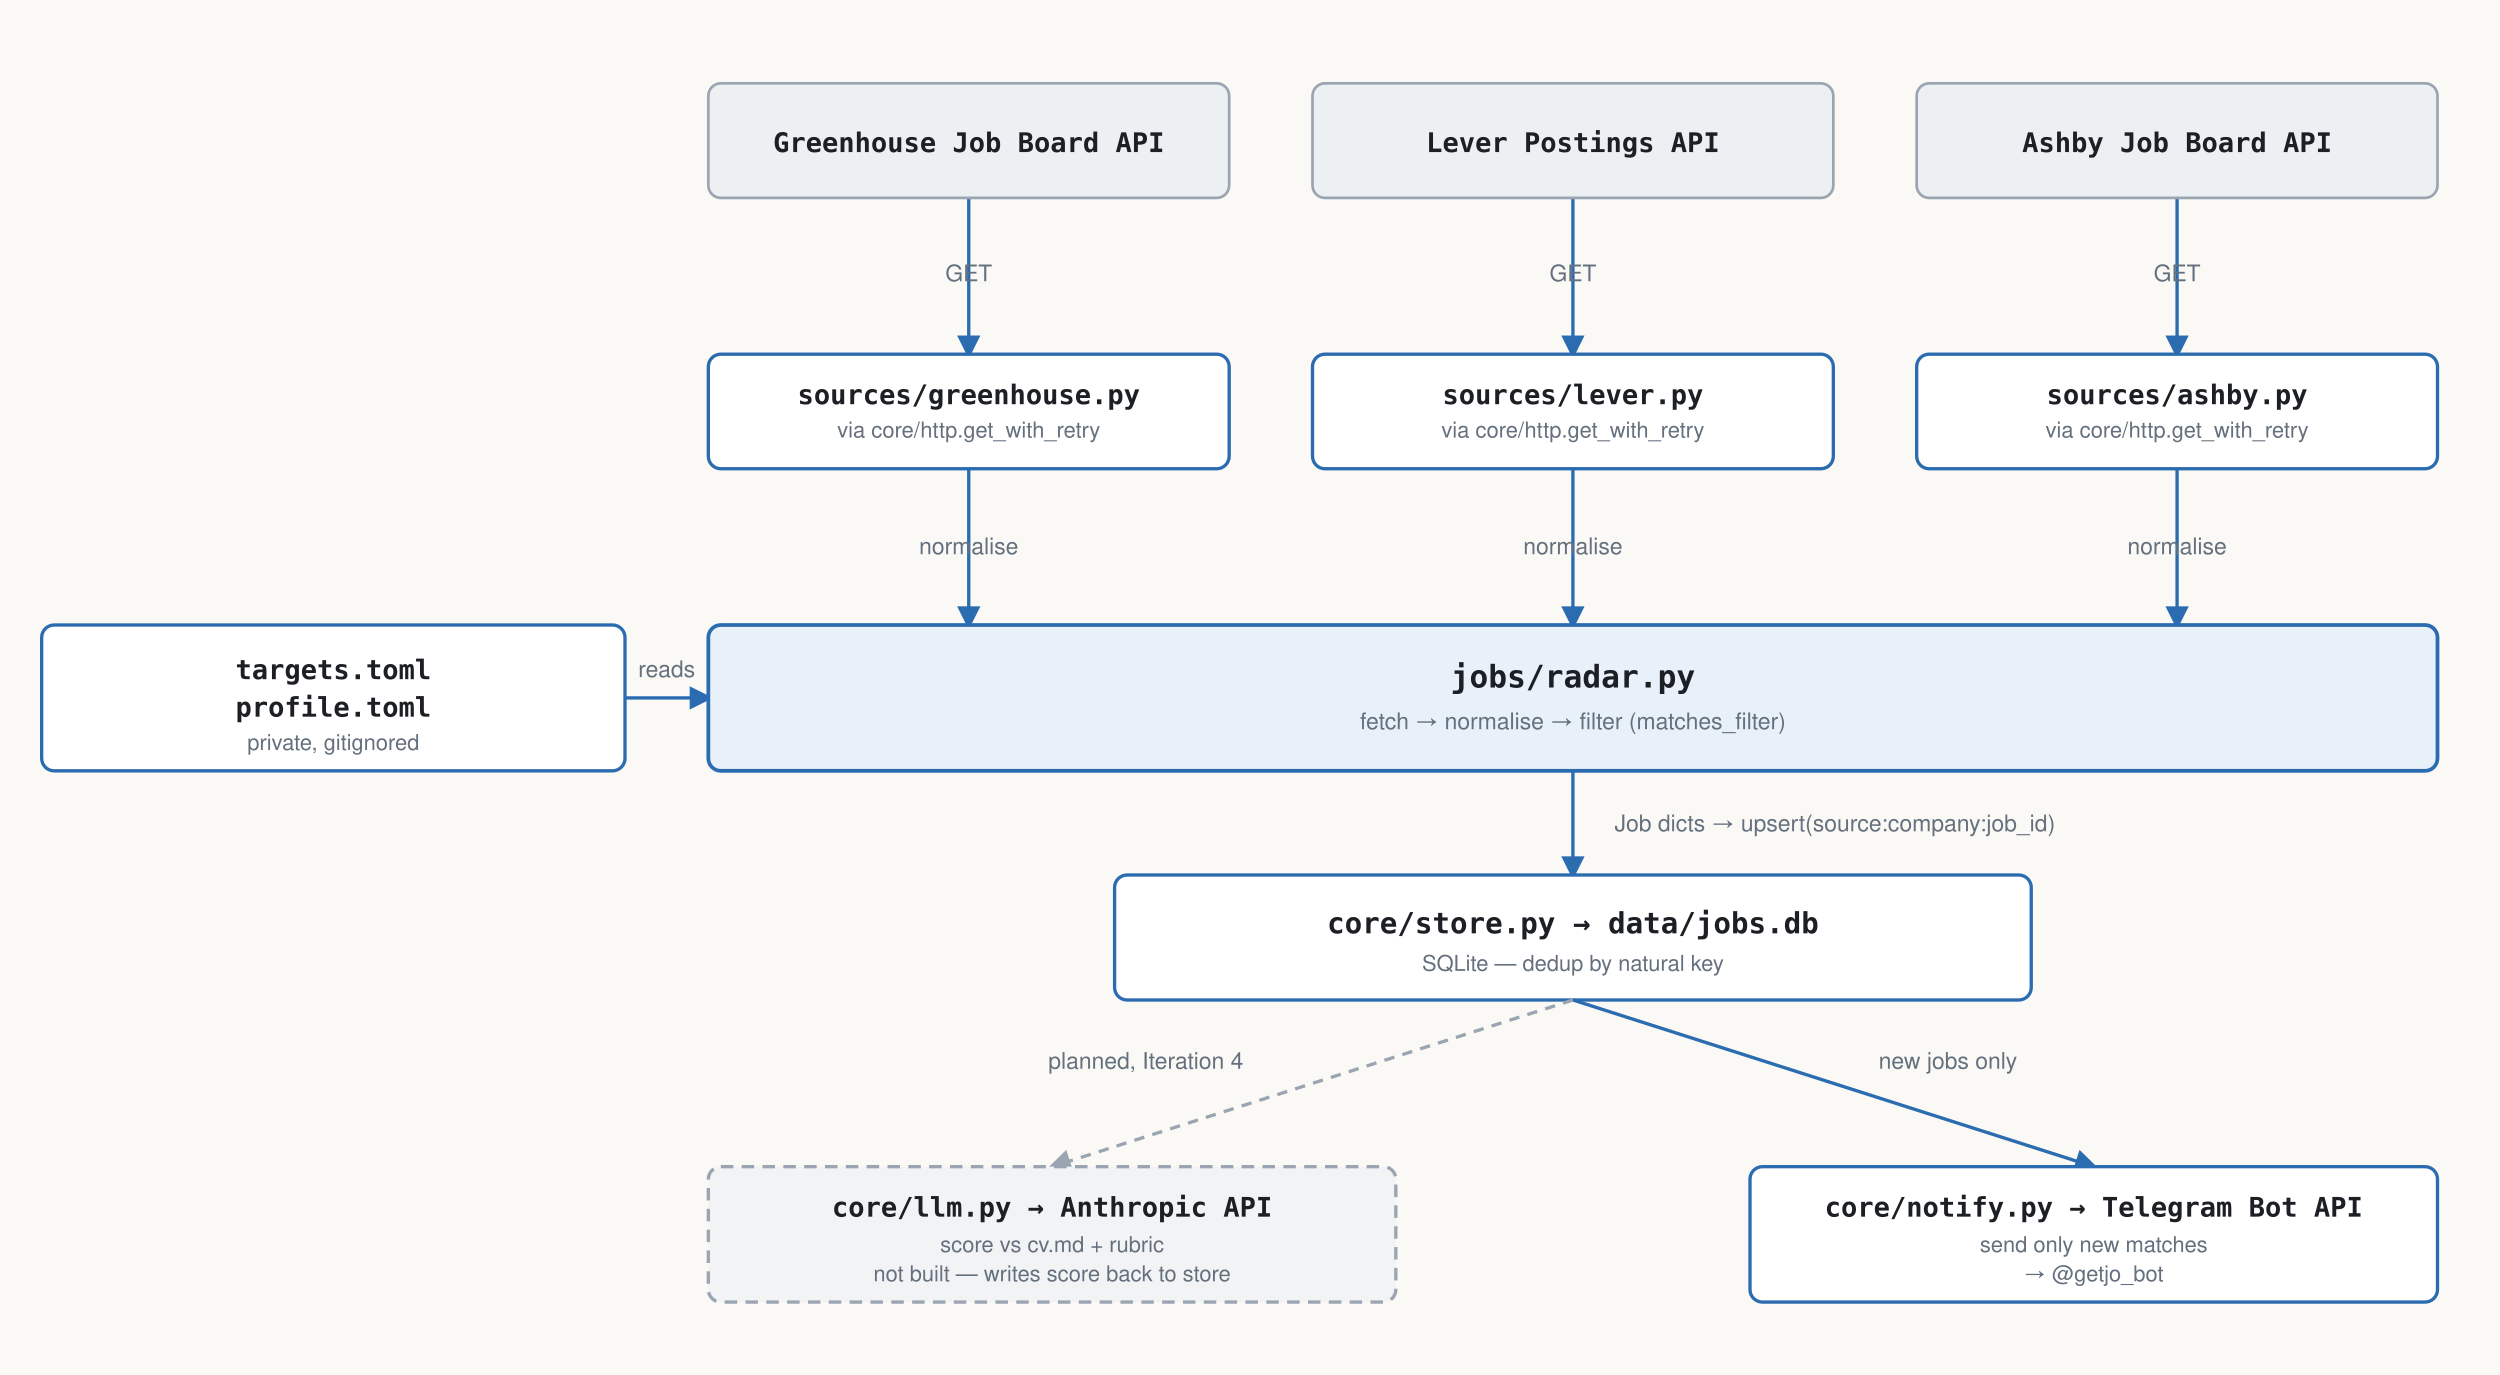
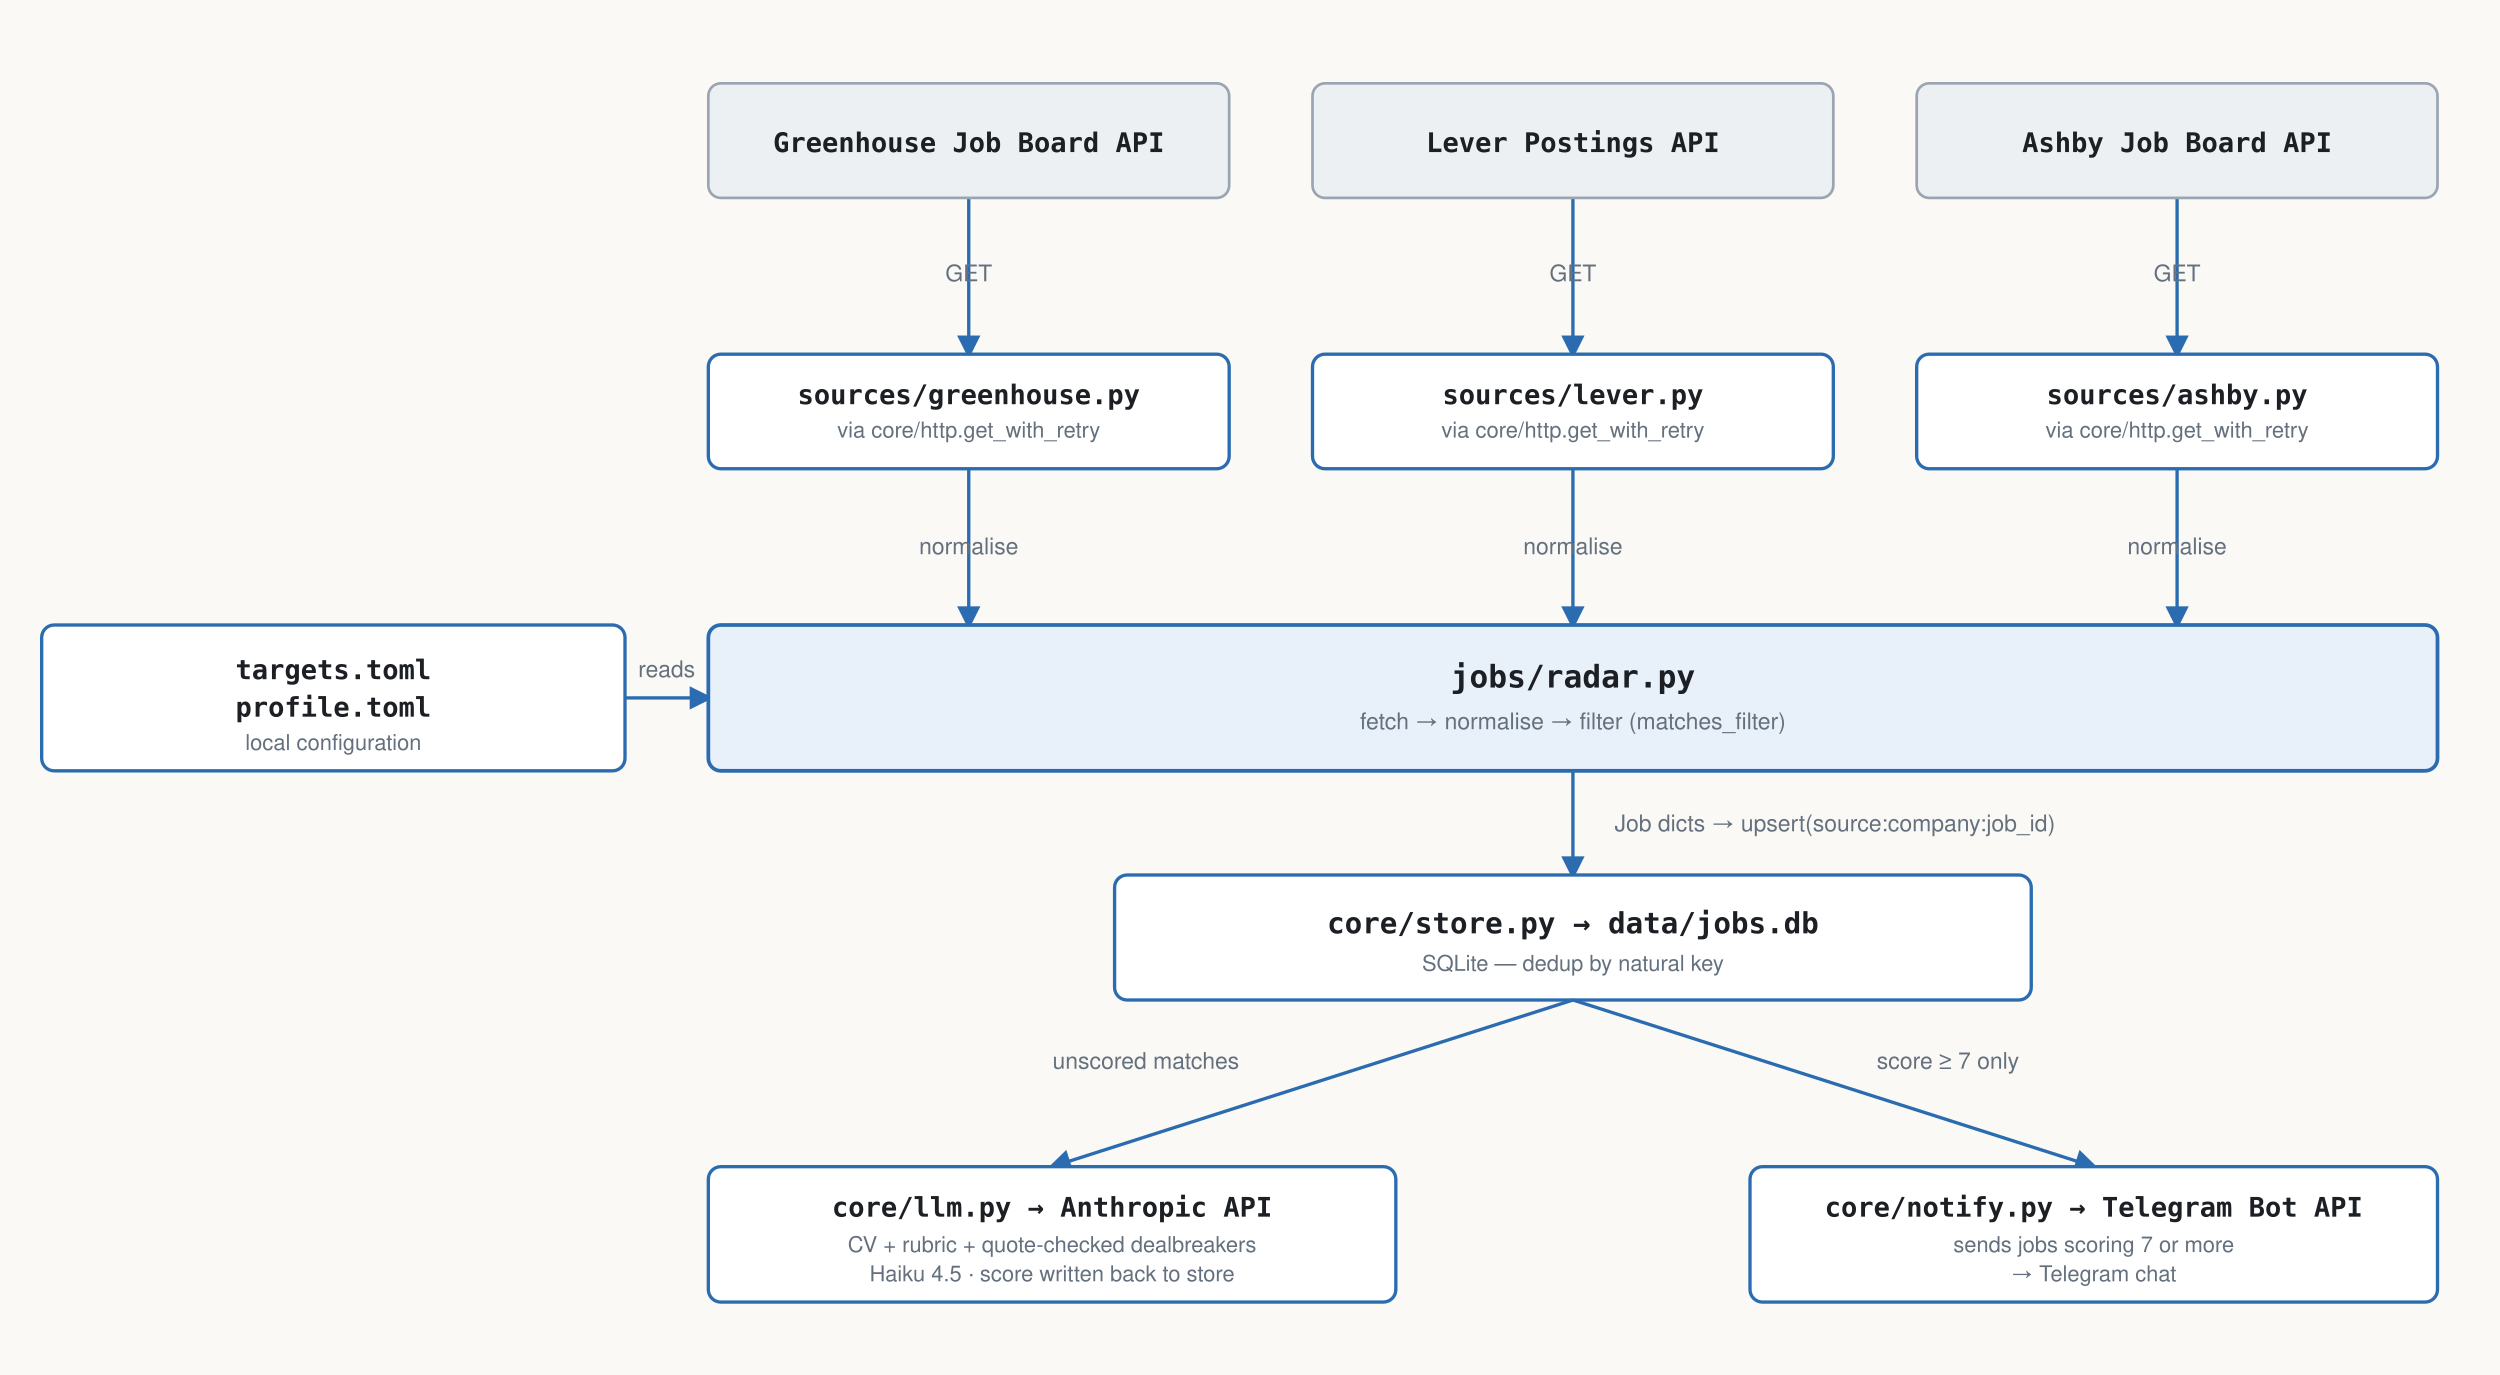
- <svg xmlns="http://www.w3.org/2000/svg" viewBox="0 0 1200 660" role="img" aria-label="Data flow: Greenhouse, Lever and Ashby APIs are fetched by sources/greenhouse.py, sources/lever.py and sources/ashby.py via the shared core/http retry helper, normalised in jobs/radar.py alongside config from targets.toml and profile.toml, deduplicated into SQLite by core/store.py, and sent to the Telegram Bot API by core/notify.py for new jobs only. A dashed, not-yet-built branch shows core/llm.py planned to score jobs against cv.md via the Anthropic API in Iteration 4.">
+ <svg xmlns="http://www.w3.org/2000/svg" viewBox="0 0 1200 660" role="img" aria-label="Data flow: Greenhouse, Lever and Ashby APIs are fetched by sources/greenhouse.py, sources/lever.py and sources/ashby.py via the shared core/http retry helper, normalised in jobs/radar.py alongside config from targets.toml and profile.toml, and deduplicated into SQLite by core/store.py. core/llm.py scores unscored matches against the CV, rubric and quote-checked dealbreakers with the Anthropic API, and core/notify.py sends jobs scoring 7 or more to Telegram.">
  <style>
    text { font-family: "IBM Plex Mono", ui-monospace, Menlo, Consolas, monospace; fill: #1c1f24; }
    .subtitle, .arrow-label { font-family: "IBM Plex Sans", -apple-system, Helvetica, Arial, sans-serif; fill: #64707d; }
    .arrow-label { font-size: 11px; }
    line, polyline { stroke-width: 1.6; fill: none; }
    .edge-built { stroke: #2b6cb0; }
-     .edge-planned { stroke: #9aa5b1; stroke-dasharray: 5 4; }
    rect.box-external { fill: #edf0f3; stroke: #9aa5b1; stroke-width: 1.3; }
    rect.box-built { fill: #ffffff; stroke: #2b6cb0; stroke-width: 1.6; }
    rect.box-hub { fill: #e8f0f9; stroke: #2b6cb0; stroke-width: 1.8; }
-     rect.box-planned { fill: #f2f3f5; stroke: #9aa5b1; stroke-width: 1.6; stroke-dasharray: 6 4; }
  </style>
  <rect x="0" y="0" width="1200" height="660" fill="#faf9f6" />
  <defs>
    <marker id="arrow-built" viewBox="0 0 10 10" refX="8" refY="5" markerWidth="7" markerHeight="7" orient="auto-start-reverse">
      <path d="M0,0 L10,5 L0,10 z" fill="#2b6cb0" />
-     </marker>
-     <marker id="arrow-planned" viewBox="0 0 10 10" refX="8" refY="5" markerWidth="7" markerHeight="7" orient="auto-start-reverse">
-       <path d="M0,0 L10,5 L0,10 z" fill="#9aa5b1" />
    </marker>
  </defs>
  <g class="edge-built">
    <line x1="465" y1="95" x2="465" y2="170" marker-end="url(#arrow-built)" />
    <line x1="755" y1="95" x2="755" y2="170" marker-end="url(#arrow-built)" />
    <line x1="1045" y1="95" x2="1045" y2="170" marker-end="url(#arrow-built)" />
  </g>
  <text class="arrow-label" x="465" y="135" text-anchor="middle">GET</text>
  <text class="arrow-label" x="755" y="135" text-anchor="middle">GET</text>
  <text class="arrow-label" x="1045" y="135" text-anchor="middle">GET</text>
  <rect class="box-external" x="340" y="40" width="250" height="55" rx="6" />
  <text x="465" y="73" text-anchor="middle" font-size="13" font-weight="600">Greenhouse Job Board API</text>
  <rect class="box-external" x="630" y="40" width="250" height="55" rx="6" />
  <text x="755" y="73" text-anchor="middle" font-size="13" font-weight="600">Lever Postings API</text>
  <rect class="box-external" x="920" y="40" width="250" height="55" rx="6" />
  <text x="1045" y="73" text-anchor="middle" font-size="13" font-weight="600">Ashby Job Board API</text>
  <rect class="box-built" x="340" y="170" width="250" height="55" rx="6" />
  <text x="465" y="194" text-anchor="middle" font-size="13" font-weight="600">sources/greenhouse.py</text>
  <text class="subtitle" x="465" y="210" text-anchor="middle" font-size="10.5">via core/http.get_with_retry</text>
  <rect class="box-built" x="630" y="170" width="250" height="55" rx="6" />
  <text x="755" y="194" text-anchor="middle" font-size="13" font-weight="600">sources/lever.py</text>
  <text class="subtitle" x="755" y="210" text-anchor="middle" font-size="10.5">via core/http.get_with_retry</text>
  <rect class="box-built" x="920" y="170" width="250" height="55" rx="6" />
  <text x="1045" y="194" text-anchor="middle" font-size="13" font-weight="600">sources/ashby.py</text>
  <text class="subtitle" x="1045" y="210" text-anchor="middle" font-size="10.5">via core/http.get_with_retry</text>
  <g class="edge-built">
    <line x1="465" y1="225" x2="465" y2="300" marker-end="url(#arrow-built)" />
    <line x1="755" y1="225" x2="755" y2="300" marker-end="url(#arrow-built)" />
    <line x1="1045" y1="225" x2="1045" y2="300" marker-end="url(#arrow-built)" />
  </g>
  <text class="arrow-label" x="465" y="266" text-anchor="middle">normalise</text>
  <text class="arrow-label" x="755" y="266" text-anchor="middle">normalise</text>
  <text class="arrow-label" x="1045" y="266" text-anchor="middle">normalise</text>
  <rect class="box-built" x="20" y="300" width="280" height="70" rx="6" />
  <text x="160" y="326" text-anchor="middle" font-size="13" font-weight="600">targets.toml</text>
  <text x="160" y="344" text-anchor="middle" font-size="13" font-weight="600">profile.toml</text>
-   <text class="subtitle" x="160" y="360" text-anchor="middle" font-size="10.5">private, gitignored</text>
+   <text class="subtitle" x="160" y="360" text-anchor="middle" font-size="10.5">local configuration</text>
  <g class="edge-built">
    <line x1="300" y1="335" x2="340" y2="335" marker-end="url(#arrow-built)" />
  </g>
  <text class="arrow-label" x="320" y="325" text-anchor="middle">reads</text>
  <rect class="box-hub" x="340" y="300" width="830" height="70" rx="6" />
  <text x="755" y="330" text-anchor="middle" font-size="15" font-weight="600">jobs/radar.py</text>
  <text class="subtitle" x="755" y="350" text-anchor="middle" font-size="11">fetch → normalise → filter (matches_filter)</text>
  <g class="edge-built">
    <line x1="755" y1="370" x2="755" y2="420" marker-end="url(#arrow-built)" />
  </g>
  <text class="arrow-label" x="775" y="399" text-anchor="start">Job dicts → upsert(source:company:job_id)</text>
  <rect class="box-built" x="535" y="420" width="440" height="60" rx="6" />
  <text x="755" y="448" text-anchor="middle" font-size="14" font-weight="600">core/store.py → data/jobs.db</text>
  <text class="subtitle" x="755" y="466" text-anchor="middle" font-size="10.5">SQLite — dedup by natural key</text>
  <g class="edge-built">
    <polyline points="755,480 1005,560" marker-end="url(#arrow-built)" />
  </g>
-   <text class="arrow-label" x="935" y="513" text-anchor="middle">new jobs only</text>
-   <g class="edge-planned">
-     <polyline points="755,480 505,560" marker-end="url(#arrow-planned)" />
+   <text class="arrow-label" x="935" y="513" text-anchor="middle">score ≥ 7 only</text>
+   <g class="edge-built">
+     <polyline points="755,480 505,560" marker-end="url(#arrow-built)" />
  </g>
-   <text class="arrow-label" x="550" y="513" text-anchor="middle">planned, Iteration 4</text>
-   <rect class="box-planned" x="340" y="560" width="330" height="65" rx="6" />
+   <text class="arrow-label" x="550" y="513" text-anchor="middle">unscored matches</text>
+   <rect class="box-built" x="340" y="560" width="330" height="65" rx="6" />
  <text x="505" y="584" text-anchor="middle" font-size="13" font-weight="600">core/llm.py → Anthropic API</text>
-   <text class="subtitle" x="505" y="601" text-anchor="middle" font-size="10.5">score vs cv.md + rubric</text>
-   <text class="subtitle" x="505" y="615" text-anchor="middle" font-size="10.5">not built — writes score back to store</text>
+   <text class="subtitle" x="505" y="601" text-anchor="middle" font-size="10.5">CV + rubric + quote-checked dealbreakers</text>
+   <text class="subtitle" x="505" y="615" text-anchor="middle" font-size="10.5">Haiku 4.5 · score written back to store</text>
  <rect class="box-built" x="840" y="560" width="330" height="65" rx="6" />
  <text x="1005" y="584" text-anchor="middle" font-size="13" font-weight="600">core/notify.py → Telegram Bot API</text>
-   <text class="subtitle" x="1005" y="601" text-anchor="middle" font-size="10.5">send only new matches</text>
-   <text class="subtitle" x="1005" y="615" text-anchor="middle" font-size="10.5">→ @getjo_bot</text>
+   <text class="subtitle" x="1005" y="601" text-anchor="middle" font-size="10.5">sends jobs scoring 7 or more</text>
+   <text class="subtitle" x="1005" y="615" text-anchor="middle" font-size="10.5">→ Telegram chat</text>
</svg>
